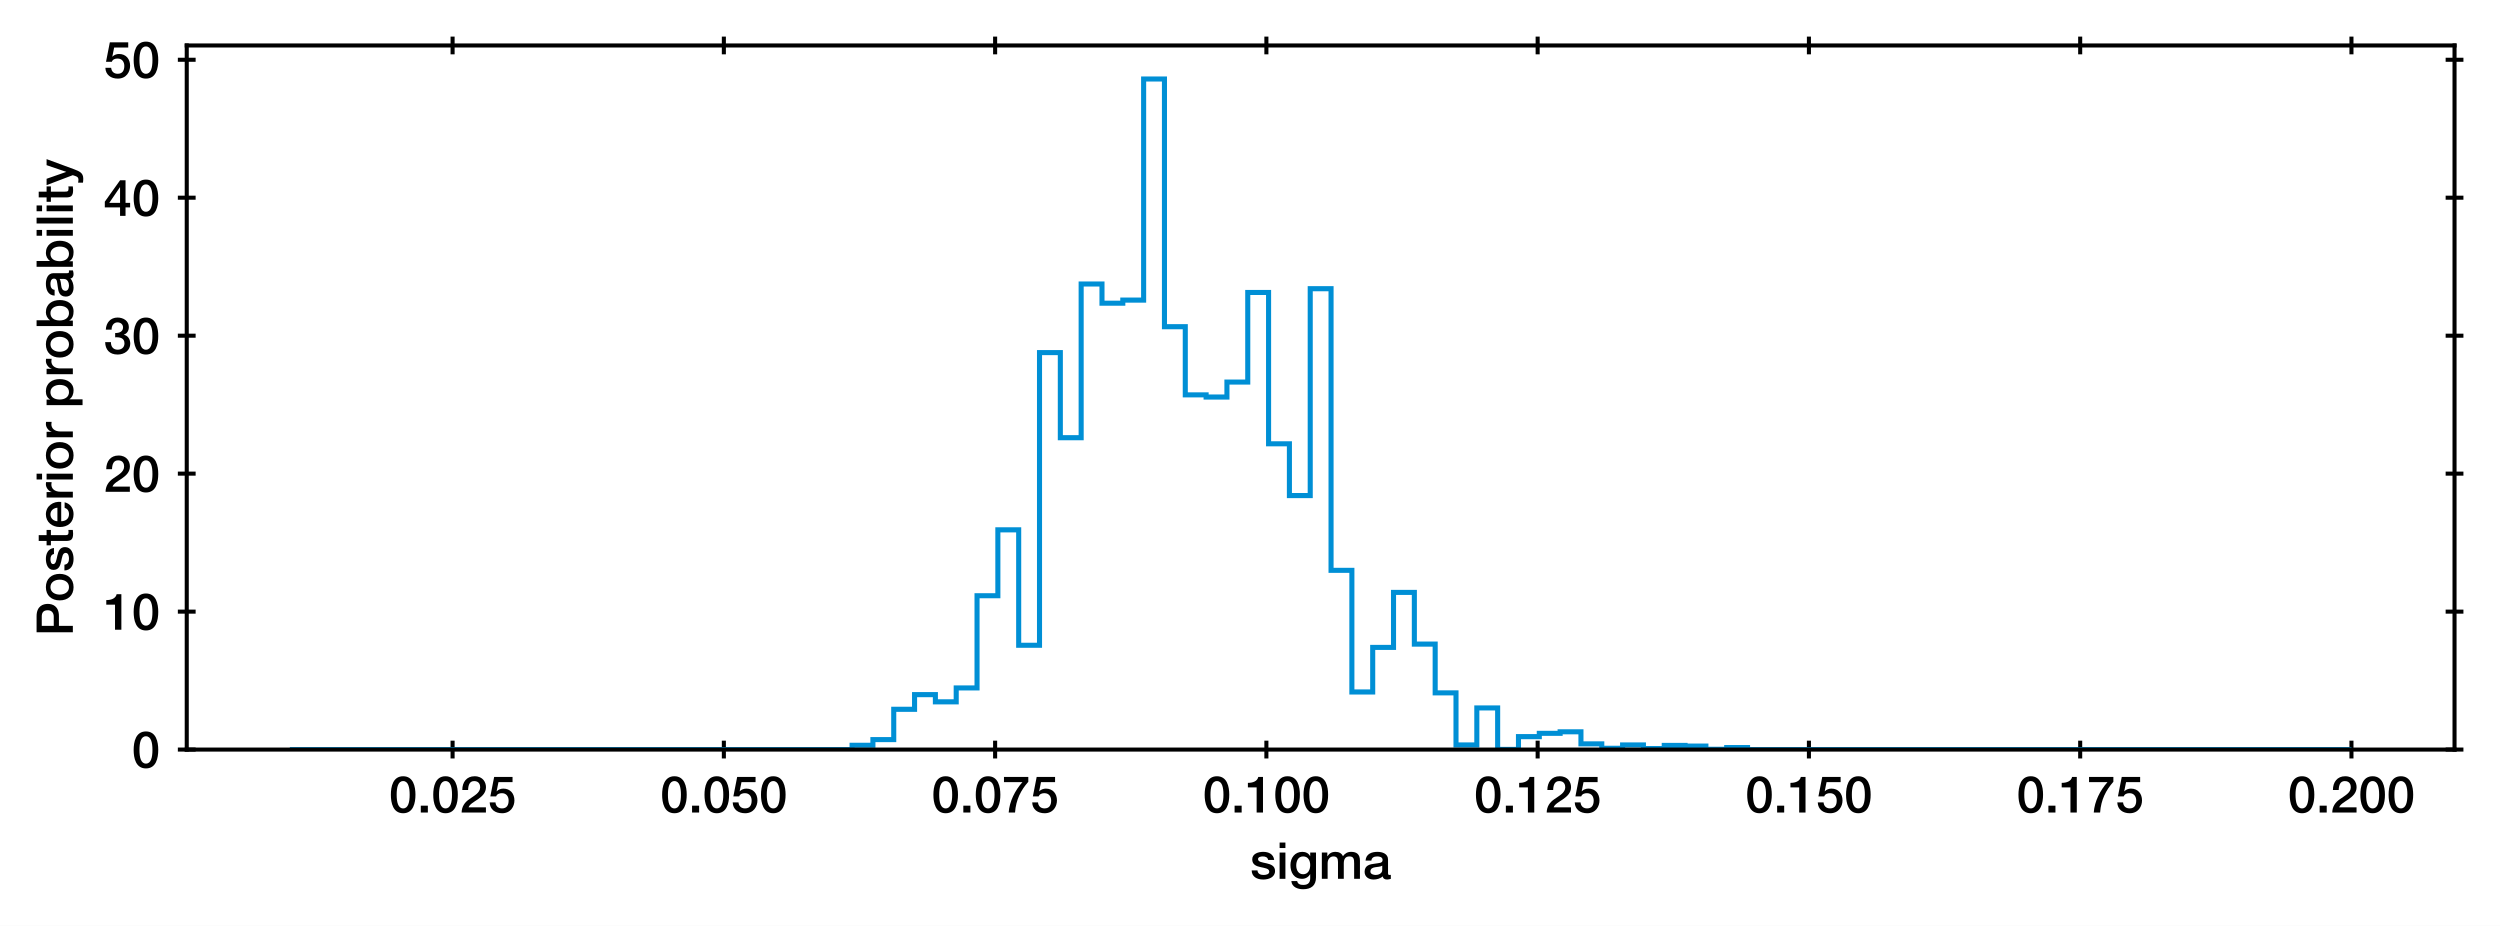
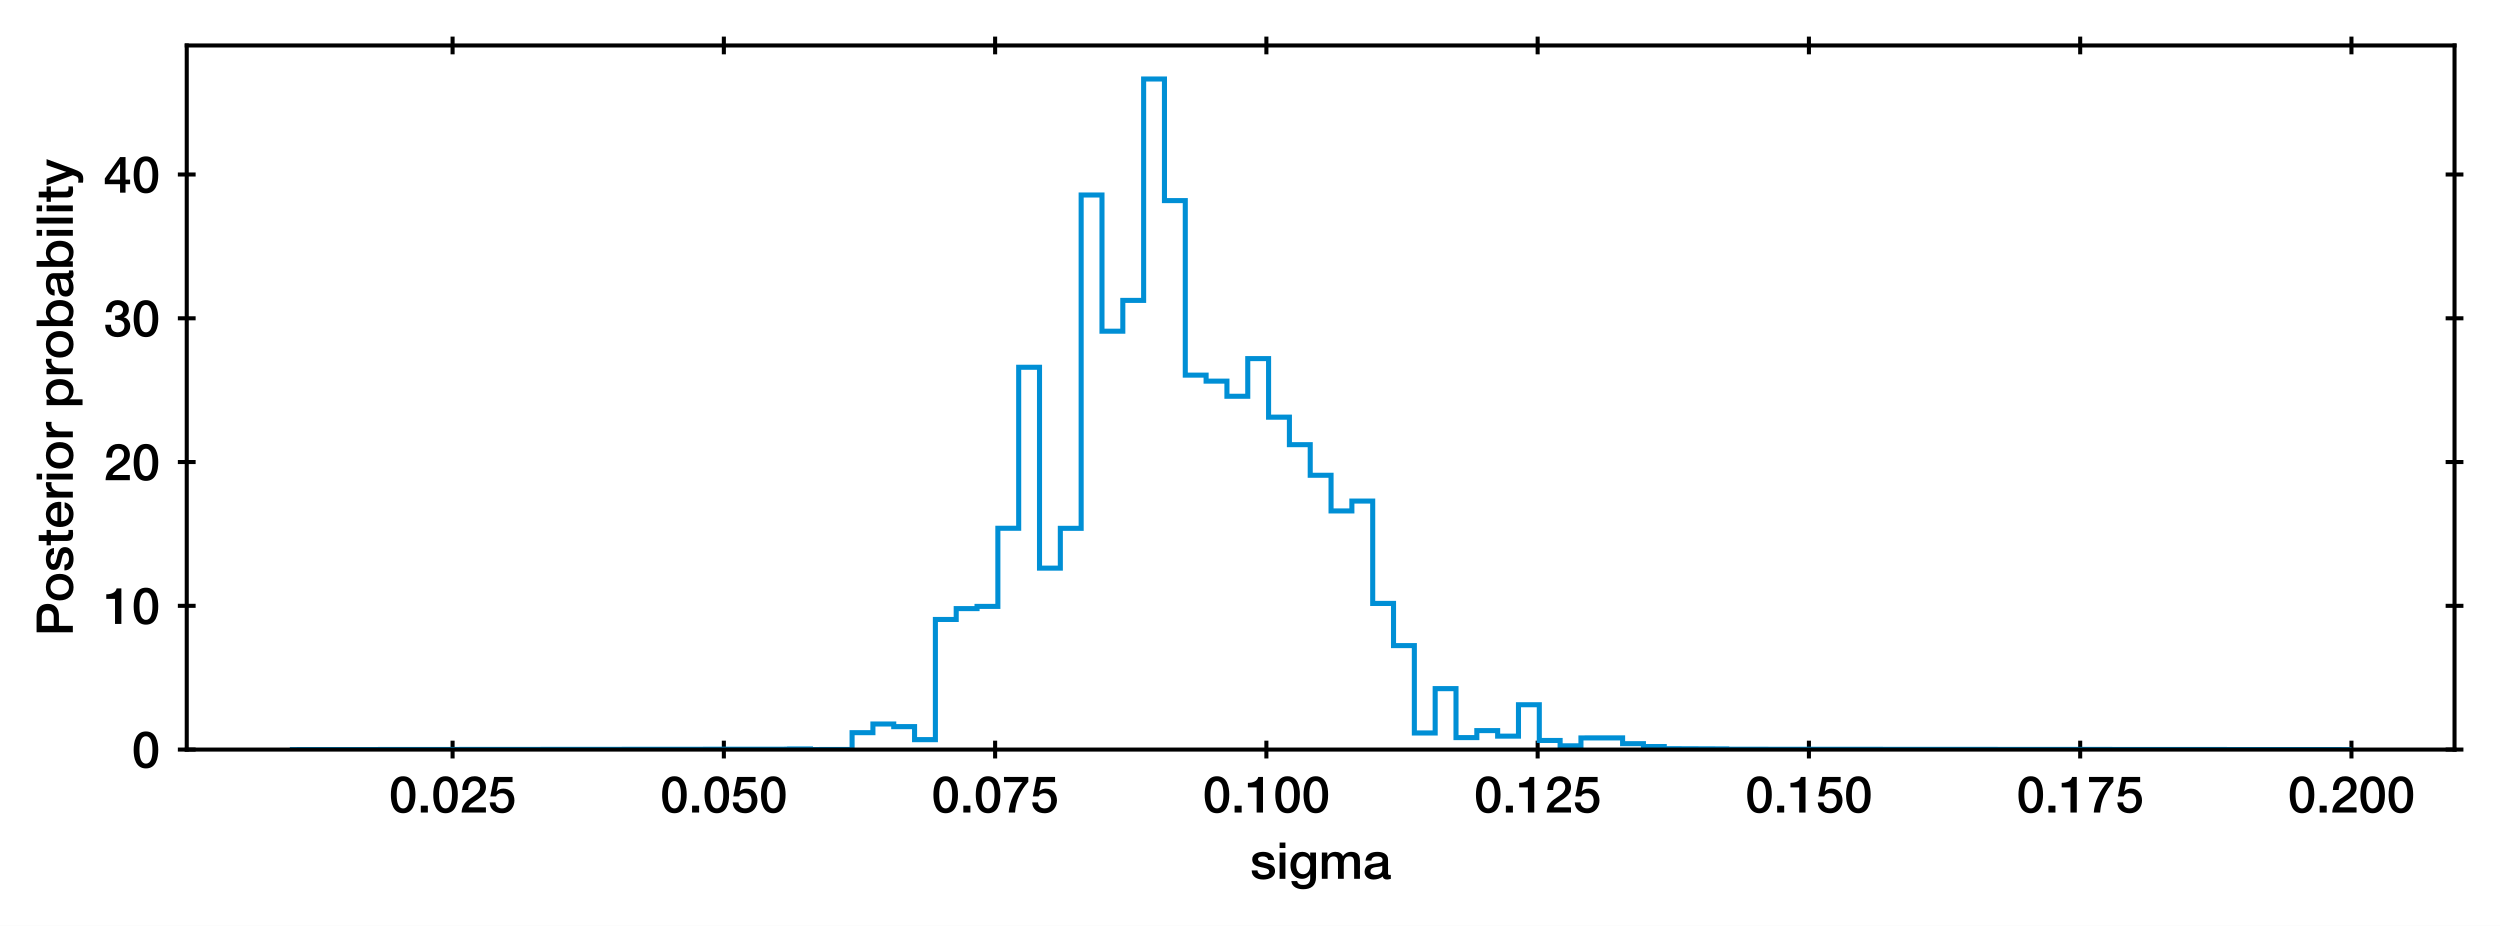
<svg xmlns="http://www.w3.org/2000/svg" xmlns:xlink="http://www.w3.org/1999/xlink" width="492.109pt" height="182.241pt" viewBox="0 0 492.109 182.241" version="1.1">
  <defs>
    <style type="text/css">*{stroke-linejoin: round; stroke-linecap: butt}</style>
  </defs>
  <g id="figure_1">
    <g id="patch_1">
      <path d="M 0 182.241  L 492.109 182.241  L 492.109 0  L 0 0  z " style="fill: #ffffff" />
    </g>
    <g id="axes_1">
      <g id="patch_2">
        <path d="M 36.759 147.55  L 483.159 147.55  L 483.159 8.95  L 36.759 8.95  z " style="fill: #ffffff" />
      </g>
      <g id="matplotlib.axis_1">
        <g id="xtick_1">
          <g id="line2d_1">
            <defs>
-               <path id="mef7e174f39" d="M 0 1.75  L 0 -1.75  " style="stroke: #000000; stroke-width: 0.8" />
+               <path id="mc46390c9e5" d="M 0 1.75  L 0 -1.75  " style="stroke: #000000; stroke-width: 0.8" />
            </defs>
            <g>
-               <use xlink:href="#mef7e174f39" x="89.089" y="147.55" style="stroke: #000000; stroke-width: 0.8" />
+               <use xlink:href="#mc46390c9e5" x="89.089" y="147.55" style="stroke: #000000; stroke-width: 0.8" />
            </g>
          </g>
          <g id="line2d_2">
            <g>
-               <use xlink:href="#mef7e174f39" x="89.089" y="8.95" style="stroke: #000000; stroke-width: 0.8" />
+               <use xlink:href="#mc46390c9e5" x="89.089" y="8.95" style="stroke: #000000; stroke-width: 0.8" />
            </g>
          </g>
          <g id="text_1">
            <g transform="translate(76.57997 159.9406)scale(0.1 -0.1)">
              <defs>
                <path id="HelveticaNeue-Medium-30" d="M 1779 518  C 1139 518 960 1306 960 2240  C 960 3174 1139 3962 1779 3962  C 2419 3962 2598 3174 2598 2240  C 2598 1306 2419 518 1779 518  z M 1779 4570  C 493 4570 230 3258 230 2240  C 230 1222 493 -90 1779 -90  C 3066 -90 3328 1222 3328 2240  C 3328 3258 3066 4570 1779 4570  z " transform="scale(0.015625)" />
                <path id="HelveticaNeue-Medium-2e" d="M 442 0  L 1331 0  L 1331 864  L 442 864  L 442 0  z " transform="scale(0.015625)" />
                <path id="HelveticaNeue-Medium-32" d="M 3309 653  L 1126 653  C 1254 1050 1798 1325 2317 1683  C 2829 2042 3315 2483 3315 3194  C 3315 3770 2970 4570 1875 4570  C 877 4570 333 3834 333 2842  L 1062 2842  C 1082 3469 1254 3962 1830 3962  C 2458 3962 2592 3488 2586 3168  C 2573 2470 1818 2118 1235 1696  C 634 1293 256 736 250 0  L 3309 0  L 3309 653  z " transform="scale(0.015625)" />
                <path id="HelveticaNeue-Medium-35" d="M 307 2029  L 1037 2029  C 1152 2342 1453 2438 1760 2438  C 2349 2438 2611 1997 2611 1504  C 2611 960 2400 518 1779 518  C 1306 518 998 794 954 1274  L 224 1274  C 256 378 928 -90 1792 -90  C 2893 -90 3341 800 3341 1517  C 3341 2374 2829 3014 1939 3014  C 1638 3014 1312 2893 1114 2675  L 1101 2688  L 1331 3827  L 3104 3827  L 3104 4480  L 787 4480  L 307 2029  z " transform="scale(0.015625)" />
              </defs>
              <use xlink:href="#HelveticaNeue-Medium-30" />
              <use xlink:href="#HelveticaNeue-Medium-2e" x="55.6" />
              <use xlink:href="#HelveticaNeue-Medium-30" x="83.4" />
              <use xlink:href="#HelveticaNeue-Medium-32" x="139" />
              <use xlink:href="#HelveticaNeue-Medium-35" x="194.6" />
            </g>
          </g>
        </g>
        <g id="xtick_2">
          <g id="line2d_3">
            <g>
-               <use xlink:href="#mef7e174f39" x="142.486" y="147.55" style="stroke: #000000; stroke-width: 0.8" />
+               <use xlink:href="#mc46390c9e5" x="142.486" y="147.55" style="stroke: #000000; stroke-width: 0.8" />
            </g>
          </g>
          <g id="line2d_4">
            <g>
-               <use xlink:href="#mef7e174f39" x="142.486" y="8.95" style="stroke: #000000; stroke-width: 0.8" />
+               <use xlink:href="#mc46390c9e5" x="142.486" y="8.95" style="stroke: #000000; stroke-width: 0.8" />
            </g>
          </g>
          <g id="text_2">
            <g transform="translate(129.9771 159.9406)scale(0.1 -0.1)">
              <use xlink:href="#HelveticaNeue-Medium-30" />
              <use xlink:href="#HelveticaNeue-Medium-2e" x="55.6" />
              <use xlink:href="#HelveticaNeue-Medium-30" x="83.4" />
              <use xlink:href="#HelveticaNeue-Medium-35" x="139" />
              <use xlink:href="#HelveticaNeue-Medium-30" x="194.6" />
            </g>
          </g>
        </g>
        <g id="xtick_3">
          <g id="line2d_5">
            <g>
-               <use xlink:href="#mef7e174f39" x="195.883" y="147.55" style="stroke: #000000; stroke-width: 0.8" />
+               <use xlink:href="#mc46390c9e5" x="195.883" y="147.55" style="stroke: #000000; stroke-width: 0.8" />
            </g>
          </g>
          <g id="line2d_6">
            <g>
-               <use xlink:href="#mef7e174f39" x="195.883" y="8.95" style="stroke: #000000; stroke-width: 0.8" />
+               <use xlink:href="#mc46390c9e5" x="195.883" y="8.95" style="stroke: #000000; stroke-width: 0.8" />
            </g>
          </g>
          <g id="text_3">
            <g transform="translate(183.3742 159.9406)scale(0.1 -0.1)">
              <defs>
                <path id="HelveticaNeue-Medium-37" d="M 224 3827  L 2547 3827  C 1626 2790 915 1414 819 0  L 1619 0  C 1734 1619 2355 2816 3290 3872  L 3290 4480  L 224 4480  L 224 3827  z " transform="scale(0.015625)" />
              </defs>
              <use xlink:href="#HelveticaNeue-Medium-30" />
              <use xlink:href="#HelveticaNeue-Medium-2e" x="55.6" />
              <use xlink:href="#HelveticaNeue-Medium-30" x="83.4" />
              <use xlink:href="#HelveticaNeue-Medium-37" x="139" />
              <use xlink:href="#HelveticaNeue-Medium-35" x="194.6" />
            </g>
          </g>
        </g>
        <g id="xtick_4">
          <g id="line2d_7">
            <g>
-               <use xlink:href="#mef7e174f39" x="249.28" y="147.55" style="stroke: #000000; stroke-width: 0.8" />
+               <use xlink:href="#mc46390c9e5" x="249.28" y="147.55" style="stroke: #000000; stroke-width: 0.8" />
            </g>
          </g>
          <g id="line2d_8">
            <g>
-               <use xlink:href="#mef7e174f39" x="249.28" y="8.95" style="stroke: #000000; stroke-width: 0.8" />
+               <use xlink:href="#mc46390c9e5" x="249.28" y="8.95" style="stroke: #000000; stroke-width: 0.8" />
            </g>
          </g>
          <g id="text_4">
            <g transform="translate(236.7714 159.9406)scale(0.1 -0.1)">
              <defs>
                <path id="HelveticaNeue-Medium-31" d="M 339 3162  L 1440 3162  L 1440 0  L 2240 0  L 2240 4480  L 1645 4480  C 1536 3942 954 3731 339 3738  L 339 3162  z " transform="scale(0.015625)" />
              </defs>
              <use xlink:href="#HelveticaNeue-Medium-30" />
              <use xlink:href="#HelveticaNeue-Medium-2e" x="55.6" />
              <use xlink:href="#HelveticaNeue-Medium-31" x="83.4" />
              <use xlink:href="#HelveticaNeue-Medium-30" x="139" />
              <use xlink:href="#HelveticaNeue-Medium-30" x="194.6" />
            </g>
          </g>
        </g>
        <g id="xtick_5">
          <g id="line2d_9">
            <g>
-               <use xlink:href="#mef7e174f39" x="302.677" y="147.55" style="stroke: #000000; stroke-width: 0.8" />
+               <use xlink:href="#mc46390c9e5" x="302.677" y="147.55" style="stroke: #000000; stroke-width: 0.8" />
            </g>
          </g>
          <g id="line2d_10">
            <g>
-               <use xlink:href="#mef7e174f39" x="302.677" y="8.95" style="stroke: #000000; stroke-width: 0.8" />
+               <use xlink:href="#mc46390c9e5" x="302.677" y="8.95" style="stroke: #000000; stroke-width: 0.8" />
            </g>
          </g>
          <g id="text_5">
            <g transform="translate(290.1685 159.9406)scale(0.1 -0.1)">
              <use xlink:href="#HelveticaNeue-Medium-30" />
              <use xlink:href="#HelveticaNeue-Medium-2e" x="55.6" />
              <use xlink:href="#HelveticaNeue-Medium-31" x="83.4" />
              <use xlink:href="#HelveticaNeue-Medium-32" x="139" />
              <use xlink:href="#HelveticaNeue-Medium-35" x="194.6" />
            </g>
          </g>
        </g>
        <g id="xtick_6">
          <g id="line2d_11">
            <g>
-               <use xlink:href="#mef7e174f39" x="356.074" y="147.55" style="stroke: #000000; stroke-width: 0.8" />
+               <use xlink:href="#mc46390c9e5" x="356.074" y="147.55" style="stroke: #000000; stroke-width: 0.8" />
            </g>
          </g>
          <g id="line2d_12">
            <g>
-               <use xlink:href="#mef7e174f39" x="356.074" y="8.95" style="stroke: #000000; stroke-width: 0.8" />
+               <use xlink:href="#mc46390c9e5" x="356.074" y="8.95" style="stroke: #000000; stroke-width: 0.8" />
            </g>
          </g>
          <g id="text_6">
            <g transform="translate(343.5656 159.9406)scale(0.1 -0.1)">
              <use xlink:href="#HelveticaNeue-Medium-30" />
              <use xlink:href="#HelveticaNeue-Medium-2e" x="55.6" />
              <use xlink:href="#HelveticaNeue-Medium-31" x="83.4" />
              <use xlink:href="#HelveticaNeue-Medium-35" x="139" />
              <use xlink:href="#HelveticaNeue-Medium-30" x="194.6" />
            </g>
          </g>
        </g>
        <g id="xtick_7">
          <g id="line2d_13">
            <g>
-               <use xlink:href="#mef7e174f39" x="409.471" y="147.55" style="stroke: #000000; stroke-width: 0.8" />
+               <use xlink:href="#mc46390c9e5" x="409.471" y="147.55" style="stroke: #000000; stroke-width: 0.8" />
            </g>
          </g>
          <g id="line2d_14">
            <g>
-               <use xlink:href="#mef7e174f39" x="409.471" y="8.95" style="stroke: #000000; stroke-width: 0.8" />
+               <use xlink:href="#mc46390c9e5" x="409.471" y="8.95" style="stroke: #000000; stroke-width: 0.8" />
            </g>
          </g>
          <g id="text_7">
            <g transform="translate(396.9627 159.9406)scale(0.1 -0.1)">
              <use xlink:href="#HelveticaNeue-Medium-30" />
              <use xlink:href="#HelveticaNeue-Medium-2e" x="55.6" />
              <use xlink:href="#HelveticaNeue-Medium-31" x="83.4" />
              <use xlink:href="#HelveticaNeue-Medium-37" x="139" />
              <use xlink:href="#HelveticaNeue-Medium-35" x="194.6" />
            </g>
          </g>
        </g>
        <g id="xtick_8">
          <g id="line2d_15">
            <g>
-               <use xlink:href="#mef7e174f39" x="462.868" y="147.55" style="stroke: #000000; stroke-width: 0.8" />
+               <use xlink:href="#mc46390c9e5" x="462.868" y="147.55" style="stroke: #000000; stroke-width: 0.8" />
            </g>
          </g>
          <g id="line2d_16">
            <g>
-               <use xlink:href="#mef7e174f39" x="462.868" y="8.95" style="stroke: #000000; stroke-width: 0.8" />
+               <use xlink:href="#mc46390c9e5" x="462.868" y="8.95" style="stroke: #000000; stroke-width: 0.8" />
            </g>
          </g>
          <g id="text_8">
            <g transform="translate(450.3599 159.9406)scale(0.1 -0.1)">
              <use xlink:href="#HelveticaNeue-Medium-30" />
              <use xlink:href="#HelveticaNeue-Medium-2e" x="55.6" />
              <use xlink:href="#HelveticaNeue-Medium-32" x="83.4" />
              <use xlink:href="#HelveticaNeue-Medium-30" x="139" />
              <use xlink:href="#HelveticaNeue-Medium-30" x="194.6" />
            </g>
          </g>
        </g>
        <g id="text_9">
          <g transform="translate(246.0648 172.9906)scale(0.1 -0.1)">
            <defs>
              <path id="HelveticaNeue-Medium-73" d="M 205 1062  C 218 282 838 -90 1670 -90  C 2355 -90 3149 198 3149 986  C 3149 1638 2611 1830 2080 1952  C 1542 2074 1005 2125 1005 2483  C 1005 2771 1395 2822 1606 2822  C 1926 2822 2214 2726 2278 2381  L 3040 2381  C 2950 3117 2336 3398 1658 3398  C 1056 3398 275 3174 275 2451  C 275 1779 800 1587 1338 1472  C 1869 1350 2400 1306 2419 922  C 2438 544 1958 486 1683 486  C 1293 486 973 640 934 1062  L 205 1062  z " transform="scale(0.015625)" />
              <path id="HelveticaNeue-Medium-69" d="M 403 0  L 1133 0  L 1133 3309  L 403 3309  L 403 0  z M 403 3878  L 1133 3878  L 1133 4570  L 403 4570  L 403 3878  z " transform="scale(0.015625)" />
              <path id="HelveticaNeue-Medium-67" d="M 1824 576  C 1216 576 954 1126 954 1670  C 954 2221 1178 2822 1824 2822  C 2458 2822 2714 2298 2714 1728  C 2714 1165 2470 576 1824 576  z M 3443 3309  L 2714 3309  L 2714 2854  L 2701 2854  C 2515 3226 2138 3398 1722 3398  C 781 3398 224 2630 224 1741  C 224 794 659 0 1709 0  C 2118 0 2496 218 2701 582  L 2714 582  L 2714 77  C 2714 -467 2451 -768 1862 -768  C 1491 -768 1158 -698 1069 -282  L 339 -282  C 403 -1056 1152 -1312 1818 -1312  C 2861 -1312 3443 -819 3443 173  L 3443 3309  z " transform="scale(0.015625)" />
              <path id="HelveticaNeue-Medium-6d" d="M 384 0  L 1114 0  L 1114 1965  C 1114 2515 1459 2822 1837 2822  C 2278 2822 2419 2579 2419 2125  L 2419 0  L 3149 0  L 3149 1939  C 3149 2496 3360 2822 3853 2822  C 4422 2822 4454 2458 4454 1933  L 4454 0  L 5184 0  L 5184 2285  C 5184 3091 4774 3398 4077 3398  C 3597 3398 3283 3187 3040 2848  C 2893 3226 2515 3398 2112 3398  C 1587 3398 1312 3174 1094 2848  L 1075 2848  L 1075 3309  L 384 3309  L 384 0  z " transform="scale(0.015625)" />
              <path id="HelveticaNeue-Medium-61" d="M 2426 1114  C 2426 653 1926 486 1606 486  C 1350 486 934 582 934 909  C 934 1293 1216 1408 1530 1459  C 1850 1517 2202 1510 2426 1658  L 2426 1114  z M 3155 2438  C 3155 3136 2477 3398 1830 3398  C 1101 3398 378 3149 326 2298  L 1056 2298  C 1088 2656 1376 2822 1786 2822  C 2080 2822 2470 2752 2470 2374  C 2470 1946 2003 2003 1478 1907  C 864 1837 205 1702 205 877  C 205 230 742 -90 1338 -90  C 1728 -90 2195 32 2483 314  C 2541 13 2752 -90 3046 -90  C 3168 -90 3398 -45 3507 -6  L 3507 499  C 3430 486 3373 486 3328 486  C 3194 486 3155 557 3155 736  L 3155 2438  z " transform="scale(0.015625)" />
            </defs>
            <use xlink:href="#HelveticaNeue-Medium-73" />
            <use xlink:href="#HelveticaNeue-Medium-69" x="51.9" />
            <use xlink:href="#HelveticaNeue-Medium-67" x="76" />
            <use xlink:href="#HelveticaNeue-Medium-6d" x="135.3" />
            <use xlink:href="#HelveticaNeue-Medium-61" x="222.3" />
          </g>
        </g>
      </g>
      <g id="matplotlib.axis_2">
        <g id="ytick_1">
          <g id="line2d_17">
            <defs>
-               <path id="m1a733db520" d="M 1.75 0  L -1.75 -0  " style="stroke: #000000; stroke-width: 0.8" />
+               <path id="m9aee4c6621" d="M 1.75 0  L -1.75 -0  " style="stroke: #000000; stroke-width: 0.8" />
            </defs>
            <g>
-               <use xlink:href="#m1a733db520" x="36.759" y="147.55" style="stroke: #000000; stroke-width: 0.8" />
+               <use xlink:href="#m9aee4c6621" x="36.759" y="147.55" style="stroke: #000000; stroke-width: 0.8" />
            </g>
          </g>
          <g id="line2d_18">
            <g>
-               <use xlink:href="#m1a733db520" x="483.159" y="147.55" style="stroke: #000000; stroke-width: 0.8" />
+               <use xlink:href="#m9aee4c6621" x="483.159" y="147.55" style="stroke: #000000; stroke-width: 0.8" />
            </g>
          </g>
          <g id="text_10">
            <g transform="translate(25.95 151.1203)scale(0.1 -0.1)">
              <use xlink:href="#HelveticaNeue-Medium-30" />
            </g>
          </g>
        </g>
        <g id="ytick_2">
          <g id="line2d_19">
            <g>
-               <use xlink:href="#m1a733db520" x="36.759" y="120.393" style="stroke: #000000; stroke-width: 0.8" />
+               <use xlink:href="#m9aee4c6621" x="36.759" y="119.25" style="stroke: #000000; stroke-width: 0.8" />
            </g>
          </g>
          <g id="line2d_20">
            <g>
-               <use xlink:href="#m1a733db520" x="483.159" y="120.393" style="stroke: #000000; stroke-width: 0.8" />
+               <use xlink:href="#m9aee4c6621" x="483.159" y="119.25" style="stroke: #000000; stroke-width: 0.8" />
            </g>
          </g>
          <g id="text_11">
-             <g transform="translate(20.39062 123.9628)scale(0.1 -0.1)">
+             <g transform="translate(20.39062 122.82)scale(0.1 -0.1)">
              <use xlink:href="#HelveticaNeue-Medium-31" />
              <use xlink:href="#HelveticaNeue-Medium-30" x="55.6" />
            </g>
          </g>
        </g>
        <g id="ytick_3">
          <g id="line2d_21">
            <g>
-               <use xlink:href="#m1a733db520" x="36.759" y="93.235" style="stroke: #000000; stroke-width: 0.8" />
+               <use xlink:href="#m9aee4c6621" x="36.759" y="90.949" style="stroke: #000000; stroke-width: 0.8" />
            </g>
          </g>
          <g id="line2d_22">
            <g>
-               <use xlink:href="#m1a733db520" x="483.159" y="93.235" style="stroke: #000000; stroke-width: 0.8" />
+               <use xlink:href="#m9aee4c6621" x="483.159" y="90.949" style="stroke: #000000; stroke-width: 0.8" />
            </g>
          </g>
          <g id="text_12">
-             <g transform="translate(20.39062 96.80532)scale(0.1 -0.1)">
+             <g transform="translate(20.39062 94.51972)scale(0.1 -0.1)">
              <use xlink:href="#HelveticaNeue-Medium-32" />
              <use xlink:href="#HelveticaNeue-Medium-30" x="55.6" />
            </g>
          </g>
        </g>
        <g id="ytick_4">
          <g id="line2d_23">
            <g>
-               <use xlink:href="#m1a733db520" x="36.759" y="66.078" style="stroke: #000000; stroke-width: 0.8" />
+               <use xlink:href="#m9aee4c6621" x="36.759" y="62.649" style="stroke: #000000; stroke-width: 0.8" />
            </g>
          </g>
          <g id="line2d_24">
            <g>
-               <use xlink:href="#m1a733db520" x="483.159" y="66.078" style="stroke: #000000; stroke-width: 0.8" />
+               <use xlink:href="#m9aee4c6621" x="483.159" y="62.649" style="stroke: #000000; stroke-width: 0.8" />
            </g>
          </g>
          <g id="text_13">
-             <g transform="translate(20.39062 69.64782)scale(0.1 -0.1)">
+             <g transform="translate(20.39062 66.21943)scale(0.1 -0.1)">
              <defs>
                <path id="HelveticaNeue-Medium-33" d="M 1459 2080  C 2035 2106 2630 2016 2630 1318  C 2630 806 2259 518 1773 518  C 1203 518 909 928 928 1472  L 198 1472  C 218 538 736 -90 1773 -90  C 2630 -90 3360 435 3360 1280  C 3360 1856 3053 2298 2547 2400  L 2547 2413  C 2976 2566 3181 2925 3181 3373  C 3181 4166 2464 4570 1766 4570  C 864 4570 320 3917 282 3046  L 1011 3046  C 998 3507 1248 3962 1754 3962  C 2157 3962 2451 3706 2451 3328  C 2451 2778 1946 2605 1459 2624  L 1459 2080  z " transform="scale(0.015625)" />
              </defs>
              <use xlink:href="#HelveticaNeue-Medium-33" />
              <use xlink:href="#HelveticaNeue-Medium-30" x="55.6" />
            </g>
          </g>
        </g>
        <g id="ytick_5">
          <g id="line2d_25">
            <g>
-               <use xlink:href="#m1a733db520" x="36.759" y="38.92" style="stroke: #000000; stroke-width: 0.8" />
+               <use xlink:href="#m9aee4c6621" x="36.759" y="34.349" style="stroke: #000000; stroke-width: 0.8" />
            </g>
          </g>
          <g id="line2d_26">
            <g>
-               <use xlink:href="#m1a733db520" x="483.159" y="38.92" style="stroke: #000000; stroke-width: 0.8" />
+               <use xlink:href="#m9aee4c6621" x="483.159" y="34.349" style="stroke: #000000; stroke-width: 0.8" />
            </g>
          </g>
          <g id="text_14">
-             <g transform="translate(20.39062 42.49033)scale(0.1 -0.1)">
+             <g transform="translate(20.39062 37.91914)scale(0.1 -0.1)">
              <defs>
                <path id="HelveticaNeue-Medium-34" d="M 3341 1638  L 2765 1638  L 2765 4480  L 2074 4480  L 154 1786  L 154 1062  L 2074 1062  L 2074 0  L 2765 0  L 2765 1062  L 3341 1062  L 3341 1638  z M 2061 3610  L 2074 3610  L 2074 1638  L 717 1638  L 2061 3610  z " transform="scale(0.015625)" />
              </defs>
              <use xlink:href="#HelveticaNeue-Medium-34" />
              <use xlink:href="#HelveticaNeue-Medium-30" x="55.6" />
            </g>
          </g>
        </g>
-         <g id="ytick_6">
-           <g id="line2d_27">
-             <g>
-               <use xlink:href="#m1a733db520" x="36.759" y="11.763" style="stroke: #000000; stroke-width: 0.8" />
-             </g>
-           </g>
-           <g id="line2d_28">
-             <g>
-               <use xlink:href="#m1a733db520" x="483.159" y="11.763" style="stroke: #000000; stroke-width: 0.8" />
-             </g>
-           </g>
-           <g id="text_15">
-             <g transform="translate(20.39062 15.33283)scale(0.1 -0.1)">
-               <use xlink:href="#HelveticaNeue-Medium-35" />
-               <use xlink:href="#HelveticaNeue-Medium-30" x="55.6" />
-             </g>
-           </g>
-         </g>
-         <g id="text_16">
+         <g id="text_15">
          <g transform="translate(14.34062 125.2125)rotate(-90)scale(0.1 -0.1)">
            <defs>
              <path id="HelveticaNeue-Medium-50" d="M 1286 3917  L 2470 3917  C 2893 3917 3258 3763 3258 3162  C 3258 2586 2816 2406 2458 2406  L 1286 2406  L 1286 3917  z M 486 0  L 1286 0  L 1286 1754  L 2502 1754  C 3808 1747 4058 2592 4058 3155  C 4058 3725 3808 4570 2502 4570  L 486 4570  L 486 0  z " transform="scale(0.015625)" />
              <path id="HelveticaNeue-Medium-6f" d="M 1901 486  C 1248 486 960 1082 960 1658  C 960 2227 1248 2822 1901 2822  C 2554 2822 2842 2227 2842 1658  C 2842 1082 2554 486 1901 486  z M 1901 -90  C 2963 -90 3571 640 3571 1658  C 3571 2669 2963 3398 1901 3398  C 838 3398 230 2669 230 1658  C 230 640 838 -90 1901 -90  z " transform="scale(0.015625)" />
              <path id="HelveticaNeue-Medium-74" d="M 51 2765  L 602 2765  L 602 813  C 614 262 755 -32 1517 -32  C 1677 -32 1830 -6 1990 6  L 1990 570  C 1888 544 1786 544 1683 544  C 1357 544 1331 698 1331 998  L 1331 2765  L 1990 2765  L 1990 3309  L 1331 3309  L 1331 4301  L 602 4301  L 602 3309  L 51 3309  L 51 2765  z " transform="scale(0.015625)" />
              <path id="HelveticaNeue-Medium-65" d="M 3386 1466  C 3507 2458 2867 3398 1824 3398  C 838 3398 224 2592 224 1651  C 224 634 806 -90 1843 -90  C 2566 -90 3181 314 3341 1037  L 2650 1037  C 2522 672 2266 486 1843 486  C 1235 486 954 947 954 1466  L 3386 1466  z M 954 1946  C 973 2438 1318 2822 1824 2822  C 2317 2822 2630 2406 2656 1946  L 954 1946  z " transform="scale(0.015625)" />
              <path id="HelveticaNeue-Medium-72" d="M 384 0  L 1114 0  L 1114 1574  C 1114 2304 1510 2707 2010 2707  C 2112 2707 2221 2688 2323 2675  L 2323 3379  C 2259 3386 2214 3398 2048 3398  C 1600 3398 1165 3021 1082 2669  L 1069 2669  L 1069 3309  L 384 3309  L 384 0  z " transform="scale(0.015625)" />
              <path id="HelveticaNeue-Medium-20" transform="scale(0.015625)" />
              <path id="HelveticaNeue-Medium-70" d="M 2950 1651  C 2950 1075 2701 486 2035 486  C 1446 486 1107 986 1107 1651  C 1107 2355 1421 2822 2035 2822  C 2637 2822 2950 2253 2950 1651  z M 403 -1222  L 1133 -1222  L 1133 429  L 1146 429  C 1376 64 1830 -90 2253 -90  C 3232 -90 3680 749 3680 1638  C 3680 2605 3174 3398 2131 3398  C 1709 3398 1312 3238 1107 2861  L 1094 2861  L 1094 3309  L 403 3309  L 403 -1222  z " transform="scale(0.015625)" />
              <path id="HelveticaNeue-Medium-62" d="M 2950 1651  C 2950 1075 2701 486 2035 486  C 1446 486 1107 986 1107 1651  C 1107 2355 1421 2822 2035 2822  C 2637 2822 2950 2253 2950 1651  z M 403 0  L 1094 0  L 1094 454  L 1107 454  C 1325 19 1805 -90 2253 -90  C 3232 -90 3680 749 3680 1638  C 3680 2605 3174 3398 2131 3398  C 1760 3398 1344 3200 1146 2880  L 1133 2880  L 1133 4570  L 403 4570  L 403 0  z " transform="scale(0.015625)" />
              <path id="HelveticaNeue-Medium-6c" d="M 403 0  L 1133 0  L 1133 4570  L 403 4570  L 403 0  z " transform="scale(0.015625)" />
              <path id="HelveticaNeue-Medium-79" d="M 1274 13  L 1190 -243  C 1101 -525 1018 -704 678 -704  C 563 -704 448 -678 333 -659  L 333 -1274  C 499 -1299 666 -1312 838 -1312  C 1600 -1312 1773 -774 2010 -179  L 3296 3309  L 2534 3309  L 1696 838  L 1683 838  L 819 3309  L 19 3309  L 1274 13  z " transform="scale(0.015625)" />
            </defs>
            <use xlink:href="#HelveticaNeue-Medium-50" />
            <use xlink:href="#HelveticaNeue-Medium-6f" x="66.7" />
            <use xlink:href="#HelveticaNeue-Medium-73" x="126" />
            <use xlink:href="#HelveticaNeue-Medium-74" x="177.9" />
            <use xlink:href="#HelveticaNeue-Medium-65" x="211.2" />
            <use xlink:href="#HelveticaNeue-Medium-72" x="266.8" />
            <use xlink:href="#HelveticaNeue-Medium-69" x="302" />
            <use xlink:href="#HelveticaNeue-Medium-6f" x="326.1" />
            <use xlink:href="#HelveticaNeue-Medium-72" x="385.4" />
            <use xlink:href="#HelveticaNeue-Medium-20" x="420.6" />
            <use xlink:href="#HelveticaNeue-Medium-70" x="448.4" />
            <use xlink:href="#HelveticaNeue-Medium-72" x="509.5" />
            <use xlink:href="#HelveticaNeue-Medium-6f" x="544.7" />
            <use xlink:href="#HelveticaNeue-Medium-62" x="604" />
            <use xlink:href="#HelveticaNeue-Medium-61" x="665.1" />
            <use xlink:href="#HelveticaNeue-Medium-62" x="720.7" />
            <use xlink:href="#HelveticaNeue-Medium-69" x="781.8" />
            <use xlink:href="#HelveticaNeue-Medium-6c" x="805.9" />
            <use xlink:href="#HelveticaNeue-Medium-69" x="830" />
            <use xlink:href="#HelveticaNeue-Medium-74" x="854.1" />
            <use xlink:href="#HelveticaNeue-Medium-79" x="887.4" />
          </g>
        </g>
      </g>
      <g id="patch_3">
-         <path d="M 57.05 147.55  L 167.728 147.55  L 167.728 146.696  L 171.827 146.696  L 171.827 145.583  L 175.926 145.583  L 175.926 139.621  L 180.025 139.621  L 180.025 136.735  L 184.125 136.735  L 184.125 138.152  L 188.224 138.152  L 188.224 135.411  L 192.323 135.411  L 192.323 117.261  L 196.422 117.261  L 196.422 104.294  L 200.521 104.294  L 200.521 127.02  L 204.621 127.02  L 204.621 69.41  L 208.72 69.41  L 208.72 86.158  L 212.819 86.158  L 212.819 55.905  L 216.918 55.905  L 216.918 59.678  L 221.017 59.678  L 221.017 59.074  L 225.116 59.074  L 225.116 15.55  L 229.216 15.55  L 229.216 64.309  L 233.315 64.309  L 233.315 77.727  L 237.414 77.727  L 237.414 78.153  L 241.513 78.153  L 241.513 75.204  L 245.612 75.204  L 245.612 57.574  L 249.711 57.574  L 249.711 87.362  L 253.811 87.362  L 253.811 97.55  L 257.91 97.55  L 257.91 56.828  L 262.009 56.828  L 262.009 112.266  L 266.108 112.266  L 266.108 136.208  L 270.207 136.208  L 270.207 127.44  L 274.306 127.44  L 274.306 116.609  L 278.406 116.609  L 278.406 126.788  L 282.505 126.788  L 282.505 136.386  L 286.604 136.386  L 286.604 146.642  L 290.703 146.642  L 290.703 139.348  L 294.802 139.348  L 294.802 147.514  L 298.902 147.514  L 298.902 145.002  L 303.001 145.002  L 303.001 144.349  L 307.1 144.349  L 307.1 144.049  L 311.199 144.049  L 311.199 146.427  L 315.298 146.427  L 315.298 147.293  L 319.397 147.293  L 319.397 146.635  L 323.497 146.635  L 323.497 147.341  L 327.596 147.341  L 327.596 146.733  L 331.695 146.733  L 331.695 146.857  L 335.794 146.857  L 335.794 147.491  L 339.893 147.491  L 339.893 147.154  L 343.992 147.154  L 343.992 147.55  L 462.868 147.55  L 462.868 147.55  " clip-path="url(#paa37a1c027)" style="fill: none; stroke: #008fd5; stroke-linejoin: miter" />
+         <path d="M 57.05 147.55  L 155.43 147.469  L 155.43 147.422  L 159.53 147.422  L 159.53 147.537  L 167.728 147.528  L 167.728 144.217  L 171.827 144.217  L 171.827 142.515  L 175.926 142.515  L 175.926 143.034  L 180.025 143.034  L 180.025 145.593  L 184.125 145.593  L 184.125 121.935  L 188.224 121.935  L 188.224 119.795  L 192.323 119.795  L 192.323 119.366  L 196.422 119.366  L 196.422 103.987  L 200.521 103.987  L 200.521 72.293  L 204.621 72.293  L 204.621 111.837  L 208.72 111.837  L 208.72 103.994  L 212.819 103.994  L 212.819 38.387  L 216.918 38.387  L 216.918 65.194  L 221.017 65.194  L 221.017 59.133  L 225.116 59.133  L 225.116 15.55  L 229.216 15.55  L 229.216 39.492  L 233.315 39.492  L 233.315 73.845  L 237.414 73.845  L 237.414 75.019  L 241.513 75.019  L 241.513 78.003  L 245.612 78.003  L 245.612 70.586  L 249.711 70.586  L 249.711 82.117  L 253.811 82.117  L 253.811 87.526  L 257.91 87.526  L 257.91 93.552  L 262.009 93.552  L 262.009 100.579  L 266.108 100.579  L 266.108 98.634  L 270.207 98.634  L 270.207 118.783  L 274.306 118.783  L 274.306 127.085  L 278.406 127.085  L 278.406 144.279  L 282.505 144.279  L 282.505 135.553  L 286.604 135.553  L 286.604 145.193  L 290.703 145.193  L 290.703 143.811  L 294.802 143.811  L 294.802 144.906  L 298.902 144.906  L 298.902 138.724  L 303.001 138.724  L 303.001 145.761  L 307.1 145.761  L 307.1 146.808  L 311.199 146.808  L 311.199 145.252  L 319.397 145.251  L 319.397 146.382  L 323.497 146.382  L 323.497 146.945  L 327.596 146.945  L 327.596 147.364  L 339.893 147.413  L 339.893 147.478  L 462.868 147.55  L 462.868 147.55  " clip-path="url(#p175730d5f7)" style="fill: none; stroke: #008fd5; stroke-linejoin: miter" />
      </g>
      <g id="patch_4">
        <path d="M 36.759 147.55  L 36.759 8.95  " style="fill: none; stroke: #000000; stroke-width: 0.8; stroke-linejoin: miter; stroke-linecap: square" />
      </g>
      <g id="patch_5">
        <path d="M 483.159 147.55  L 483.159 8.95  " style="fill: none; stroke: #000000; stroke-width: 0.8; stroke-linejoin: miter; stroke-linecap: square" />
      </g>
      <g id="patch_6">
        <path d="M 36.759 147.55  L 483.159 147.55  " style="fill: none; stroke: #000000; stroke-width: 0.8; stroke-linejoin: miter; stroke-linecap: square" />
      </g>
      <g id="patch_7">
        <path d="M 36.759 8.95  L 483.159 8.95  " style="fill: none; stroke: #000000; stroke-width: 0.8; stroke-linejoin: miter; stroke-linecap: square" />
      </g>
    </g>
  </g>
  <defs>
-     <clipPath id="paa37a1c027">
+     <clipPath id="p175730d5f7">
      <rect x="36.759" y="8.95" width="446.4" height="138.6" />
    </clipPath>
  </defs>
</svg>
